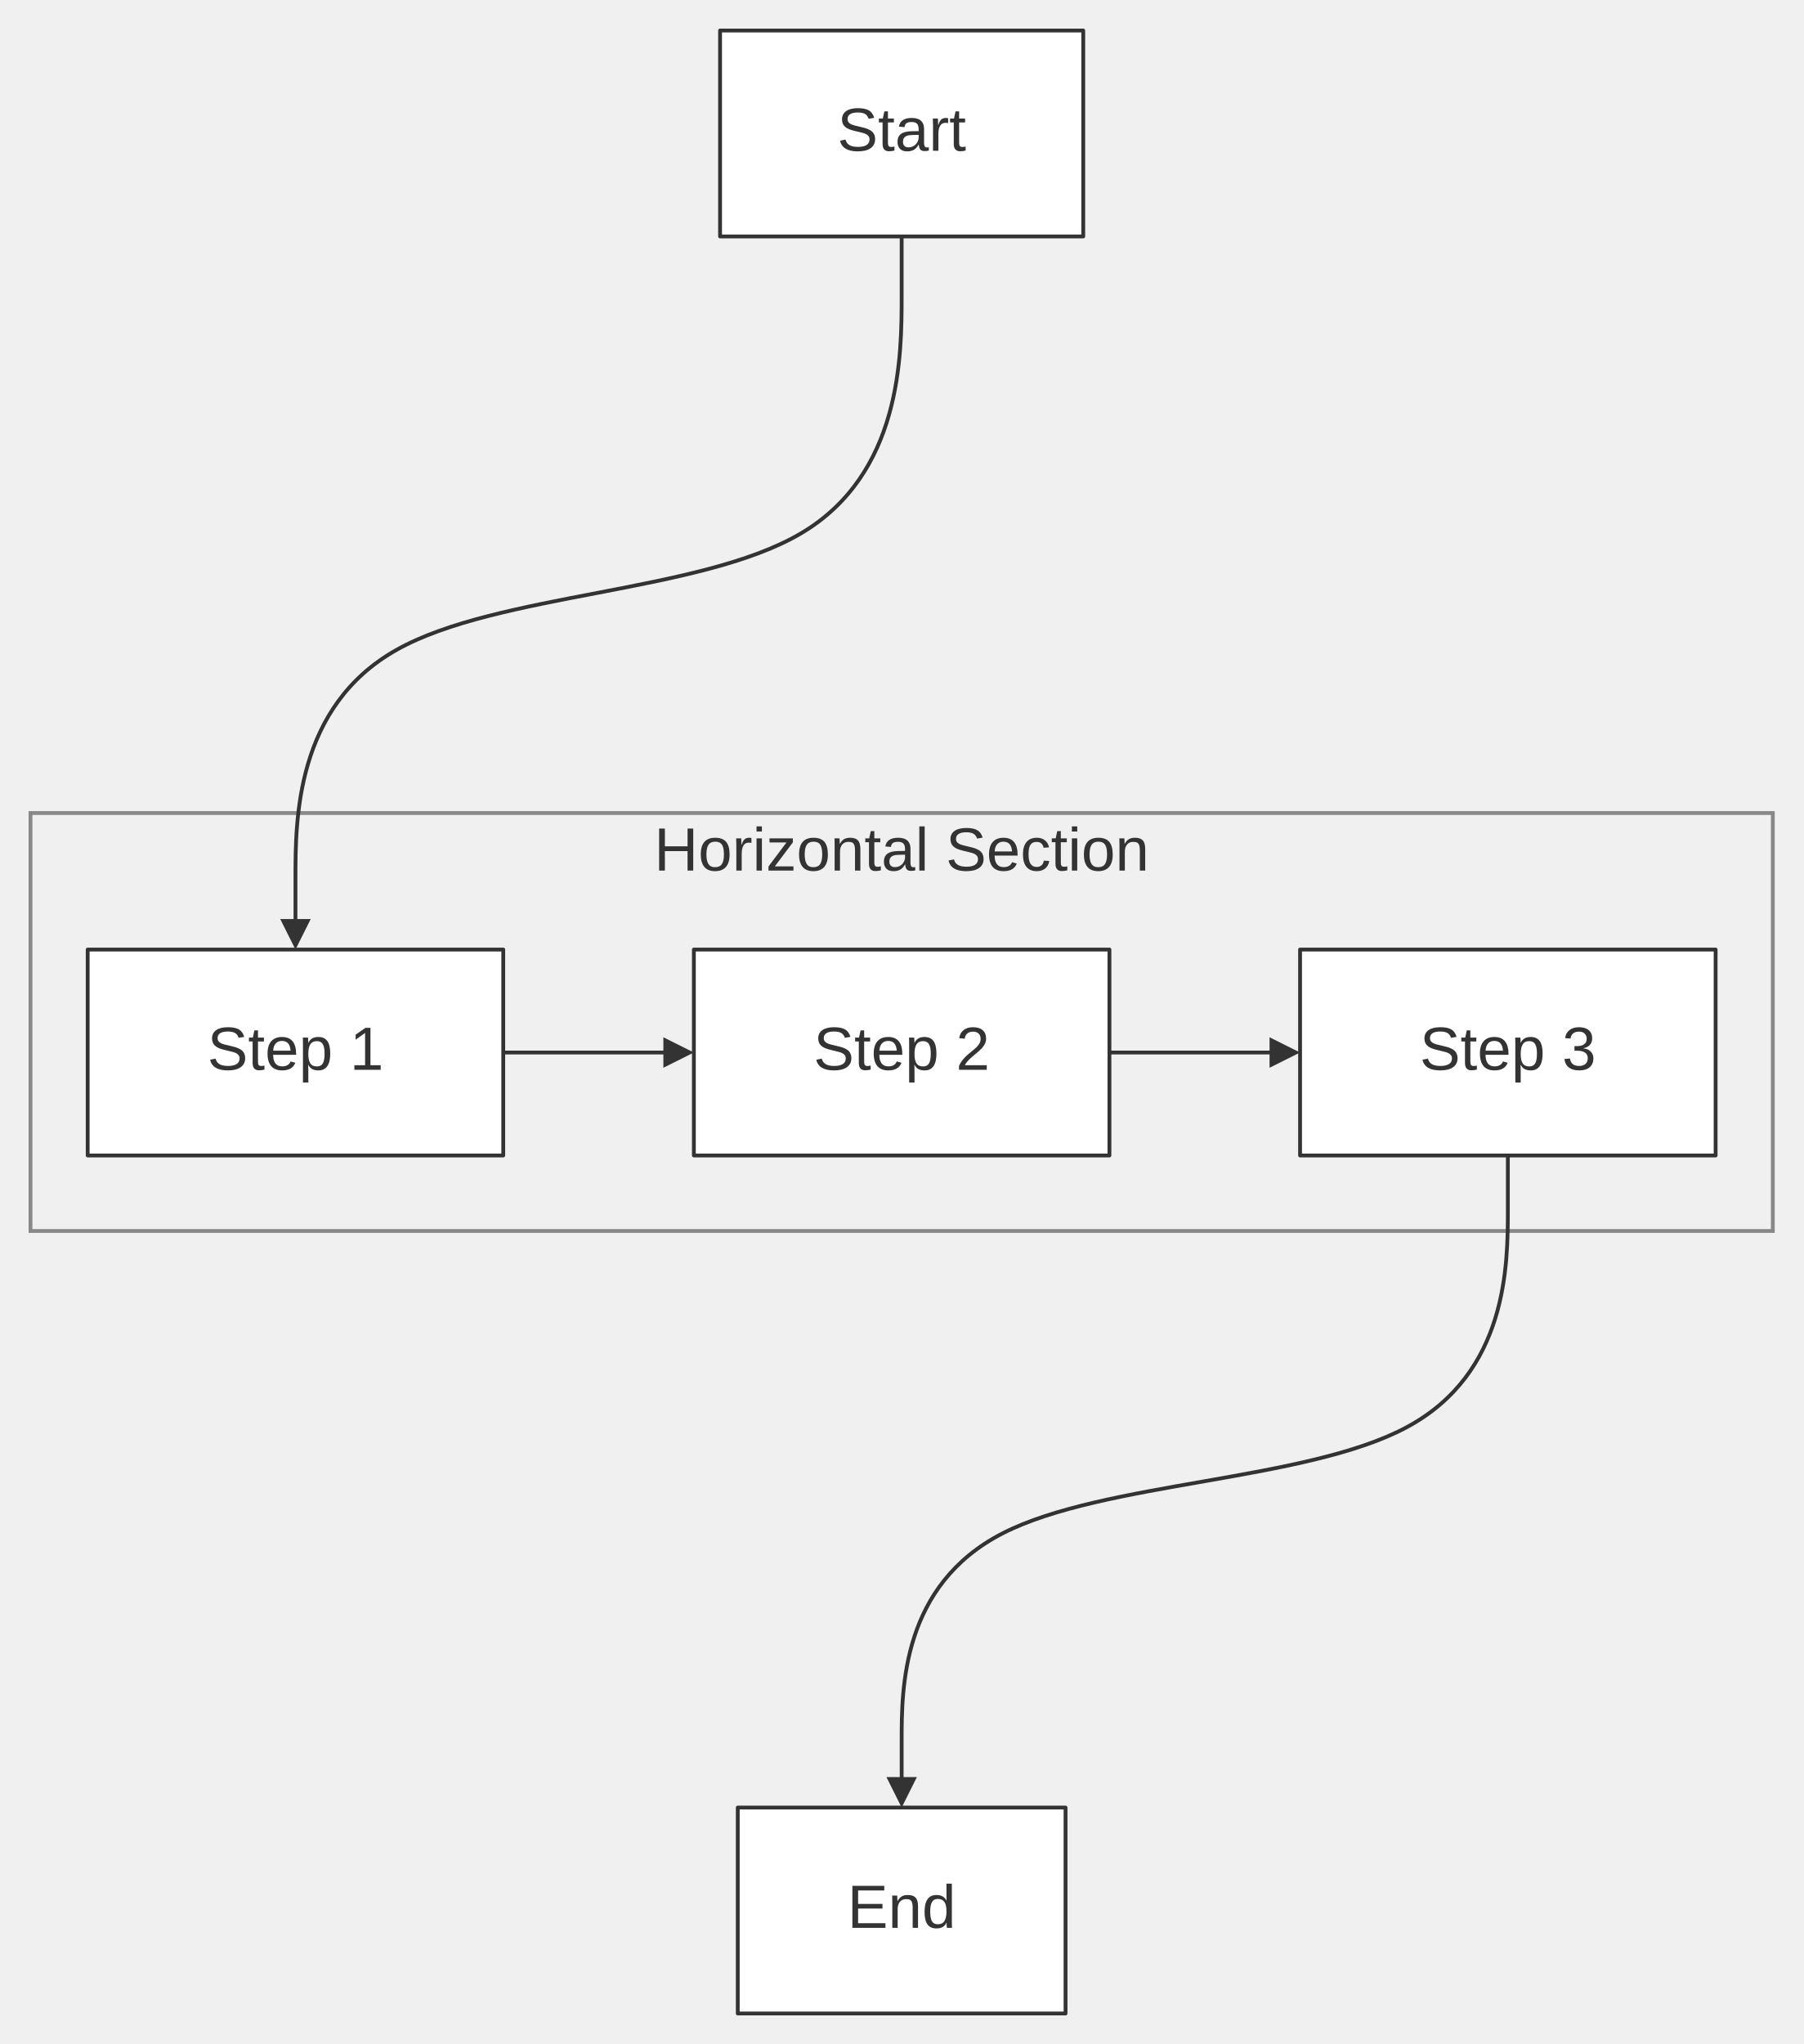
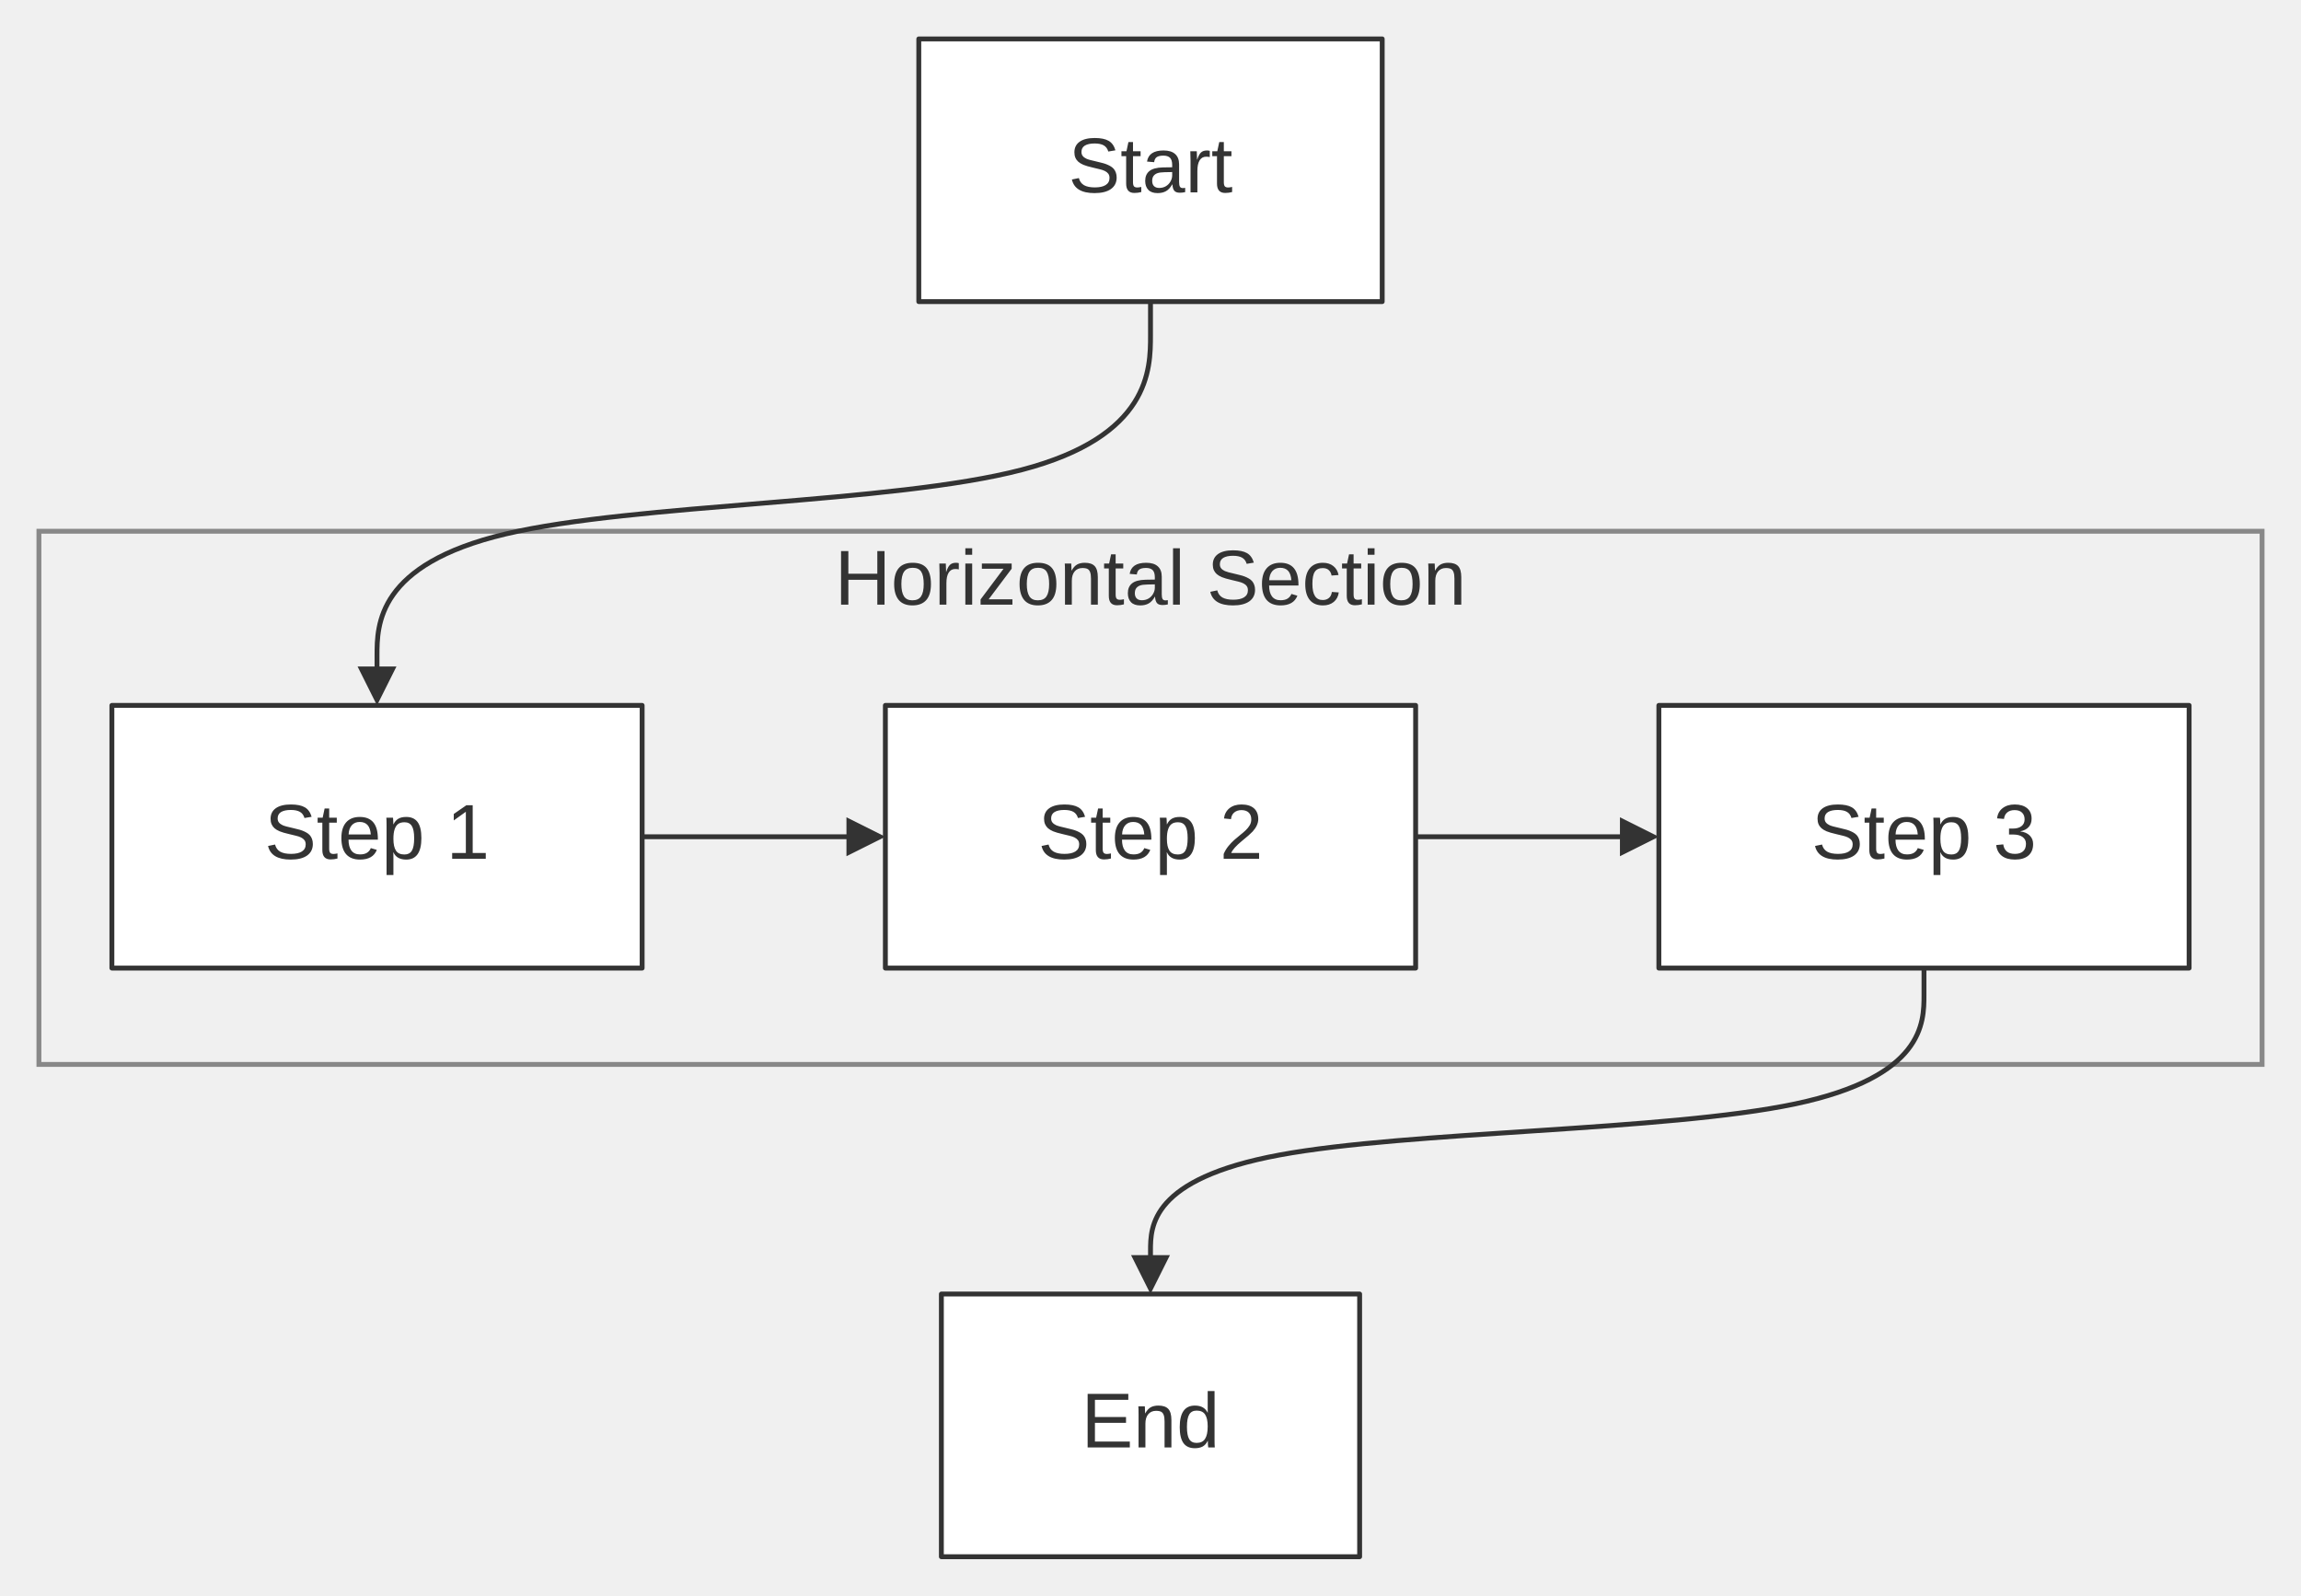
- <svg xmlns="http://www.w3.org/2000/svg" width="100%" viewBox="0 0 473.00 536.00" style="max-width: 473.00px; background-color: transparent;" font-family="&quot;trebuchet ms&quot;, verdana, arial, sans-serif" font-size="16.00">
+ <svg xmlns="http://www.w3.org/2000/svg" width="100%" viewBox="0 0 473.00 328.00" style="max-width: 473.00px; background-color: transparent;" font-family="&quot;trebuchet ms&quot;, verdana, arial, sans-serif" font-size="16.00">
  <defs>
    <marker id="arrowhead" viewBox="0 0 10.00 10.00" refX="5.00" refY="5.00" markerWidth="8.00" markerHeight="8.00" orient="auto-start-reverse" markerUnits="userSpaceOnUse">
      <path d="M 0 0 L 10.00 5.00 L 0 10.00 z" fill="#333" />
    </marker>
    <marker id="crosshead" viewBox="0 0 11.00 11.00" refX="12.00" refY="5.20" markerWidth="11.00" markerHeight="11.00" orient="auto-start-reverse" markerUnits="userSpaceOnUse">
      <path d="M 1,1 l 9,9 M 10,1 l -9,9" stroke="#333" stroke-width="2" />
    </marker>
    <marker id="circlehead" viewBox="0 0 10.00 10.00" refX="11.00" refY="5.00" markerWidth="11.00" markerHeight="11.00" orient="auto-start-reverse" markerUnits="userSpaceOnUse">
      <circle cx="5" cy="5" r="5" stroke="#333" stroke-width="1" fill="#333" />
    </marker>
    <marker id="open-arrowhead" viewBox="0 0 10.00 10.00" refX="5.00" refY="5.00" markerWidth="8.00" markerHeight="8.00" orient="auto-start-reverse" markerUnits="userSpaceOnUse">
      <polygon points="0,0 10.00,5.00 0,10.00" fill="white" stroke="#333" stroke-width="1" />
    </marker>
    <marker id="diamondhead" viewBox="0 0 12.00 12.00" refX="6.00" refY="6.00" markerWidth="12.00" markerHeight="12.00" orient="auto-start-reverse" markerUnits="userSpaceOnUse">
      <polygon points="0,6.00 6.00,0 12.00,6.00 6.00,12.00" fill="#333" />
    </marker>
    <marker id="open-diamondhead" viewBox="0 0 12.00 12.00" refX="6.00" refY="6.00" markerWidth="12.00" markerHeight="12.00" orient="auto-start-reverse" markerUnits="userSpaceOnUse">
      <polygon points="0,6.00 6.00,0 12.00,6.00 6.00,12.00" fill="white" stroke="#333" stroke-width="1" />
    </marker>
  </defs>
-   <g transform="translate(139.00,0.00)">
+   <g transform="translate(59.50,0.00)">
    <g class="clusters">
-       <rect class="subgraph" x="-131.00" y="213.20" width="457.00" height="109.60" fill="none" stroke="#888" stroke-width="1.00" />
-       <text x="97.50" y="217.20" text-anchor="middle" dominant-baseline="hanging" fill="#333">Horizontal Section</text>
+       <rect class="subgraph" x="-51.50" y="109.20" width="457.00" height="109.60" fill="none" stroke="#888" stroke-width="1.00" />
+       <text x="177.00" y="113.20" text-anchor="middle" dominant-baseline="hanging" fill="#333">Horizontal Section</text>
    </g>
    <g class="edgePaths">
-       <path d="M-7.00,276.00 L39.00,276.00" stroke="#333" stroke-width="1.00" fill="none" stroke-linecap="round" stroke-linejoin="round" marker-end="url(#arrowhead)" />
-       <path d="M152.00,276.00 L198.00,276.00" stroke="#333" stroke-width="1.00" fill="none" stroke-linecap="round" stroke-linejoin="round" marker-end="url(#arrowhead)" />
-       <path d="M97.50,62.00 L97.50,77.58 C97.50,93.17 97.50,124.33 71.00,139.92 C44.50,155.50 -8.50,155.50 -35.00,170.42 C-61.50,185.33 -61.50,215.17 -61.50,230.08 L-61.50,245.00" stroke="#333" stroke-width="1.00" fill="none" stroke-linecap="round" stroke-linejoin="round" marker-end="url(#arrowhead)" />
-       <path d="M256.50,303.00 L256.50,317.25 C256.50,331.50 256.50,360.00 230.00,374.25 C203.50,388.50 150.50,388.50 124.00,402.08 C97.50,415.67 97.50,442.83 97.50,456.42 L97.50,470.00" stroke="#333" stroke-width="1.00" fill="none" stroke-linecap="round" stroke-linejoin="round" marker-end="url(#arrowhead)" />
+       <path d="M72.50,172.00 L118.50,172.00" stroke="#333" stroke-width="1.00" fill="none" stroke-linecap="round" stroke-linejoin="round" marker-end="url(#arrowhead)" />
+       <path d="M231.50,172.00 L277.50,172.00" stroke="#333" stroke-width="1.00" fill="none" stroke-linecap="round" stroke-linejoin="round" marker-end="url(#arrowhead)" />
+       <path d="M177.00,62.00 L177.00,68.92 C177.00,75.83 177.00,89.67 150.50,96.58 C124.00,103.50 71.00,103.50 44.50,109.75 C18.00,116.00 18.00,128.50 18.00,134.75 L18.00,141.00" stroke="#333" stroke-width="1.00" fill="none" stroke-linecap="round" stroke-linejoin="round" marker-end="url(#arrowhead)" />
+       <path d="M336.00,199.00 L336.00,204.58 C336.00,210.17 336.00,221.33 309.50,226.92 C283.00,232.50 230.00,232.50 203.50,237.42 C177.00,242.33 177.00,252.17 177.00,257.08 L177.00,262.00" stroke="#333" stroke-width="1.00" fill="none" stroke-linecap="round" stroke-linejoin="round" marker-end="url(#arrowhead)" />
    </g>
    <g class="edgeLabels">
    </g>
    <g class="nodes">
-       <rect x="-116.00" y="249.00" width="109.00" height="54.00" fill="white" stroke="#333" stroke-width="1.00" stroke-linejoin="round" />
-       <text x="-61.50" y="276.00" text-anchor="middle" dominant-baseline="middle" fill="#333">Step 1</text>
-       <rect x="43.00" y="249.00" width="109.00" height="54.00" fill="white" stroke="#333" stroke-width="1.00" stroke-linejoin="round" />
-       <text x="97.50" y="276.00" text-anchor="middle" dominant-baseline="middle" fill="#333">Step 2</text>
-       <rect x="202.00" y="249.00" width="109.00" height="54.00" fill="white" stroke="#333" stroke-width="1.00" stroke-linejoin="round" />
-       <text x="256.50" y="276.00" text-anchor="middle" dominant-baseline="middle" fill="#333">Step 3</text>
-       <rect x="54.51" y="474.00" width="85.98" height="54.00" fill="white" stroke="#333" stroke-width="1.00" stroke-linejoin="round" />
-       <text x="97.50" y="501.00" text-anchor="middle" dominant-baseline="middle" fill="#333">End</text>
-       <rect x="49.87" y="8.00" width="95.26" height="54.00" fill="white" stroke="#333" stroke-width="1.00" stroke-linejoin="round" />
-       <text x="97.50" y="35.00" text-anchor="middle" dominant-baseline="middle" fill="#333">Start</text>
+       <rect x="-36.50" y="145.00" width="109.00" height="54.00" fill="white" stroke="#333" stroke-width="1.00" stroke-linejoin="round" />
+       <text x="18.00" y="172.00" text-anchor="middle" dominant-baseline="middle" fill="#333">Step 1</text>
+       <rect x="122.50" y="145.00" width="109.00" height="54.00" fill="white" stroke="#333" stroke-width="1.00" stroke-linejoin="round" />
+       <text x="177.00" y="172.00" text-anchor="middle" dominant-baseline="middle" fill="#333">Step 2</text>
+       <rect x="281.50" y="145.00" width="109.00" height="54.00" fill="white" stroke="#333" stroke-width="1.00" stroke-linejoin="round" />
+       <text x="336.00" y="172.00" text-anchor="middle" dominant-baseline="middle" fill="#333">Step 3</text>
+       <rect x="134.01" y="266.00" width="85.98" height="54.00" fill="white" stroke="#333" stroke-width="1.00" stroke-linejoin="round" />
+       <text x="177.00" y="293.00" text-anchor="middle" dominant-baseline="middle" fill="#333">End</text>
+       <rect x="129.37" y="8.00" width="95.26" height="54.00" fill="white" stroke="#333" stroke-width="1.00" stroke-linejoin="round" />
+       <text x="177.00" y="35.00" text-anchor="middle" dominant-baseline="middle" fill="#333">Start</text>
    </g>
  </g>
</svg>
